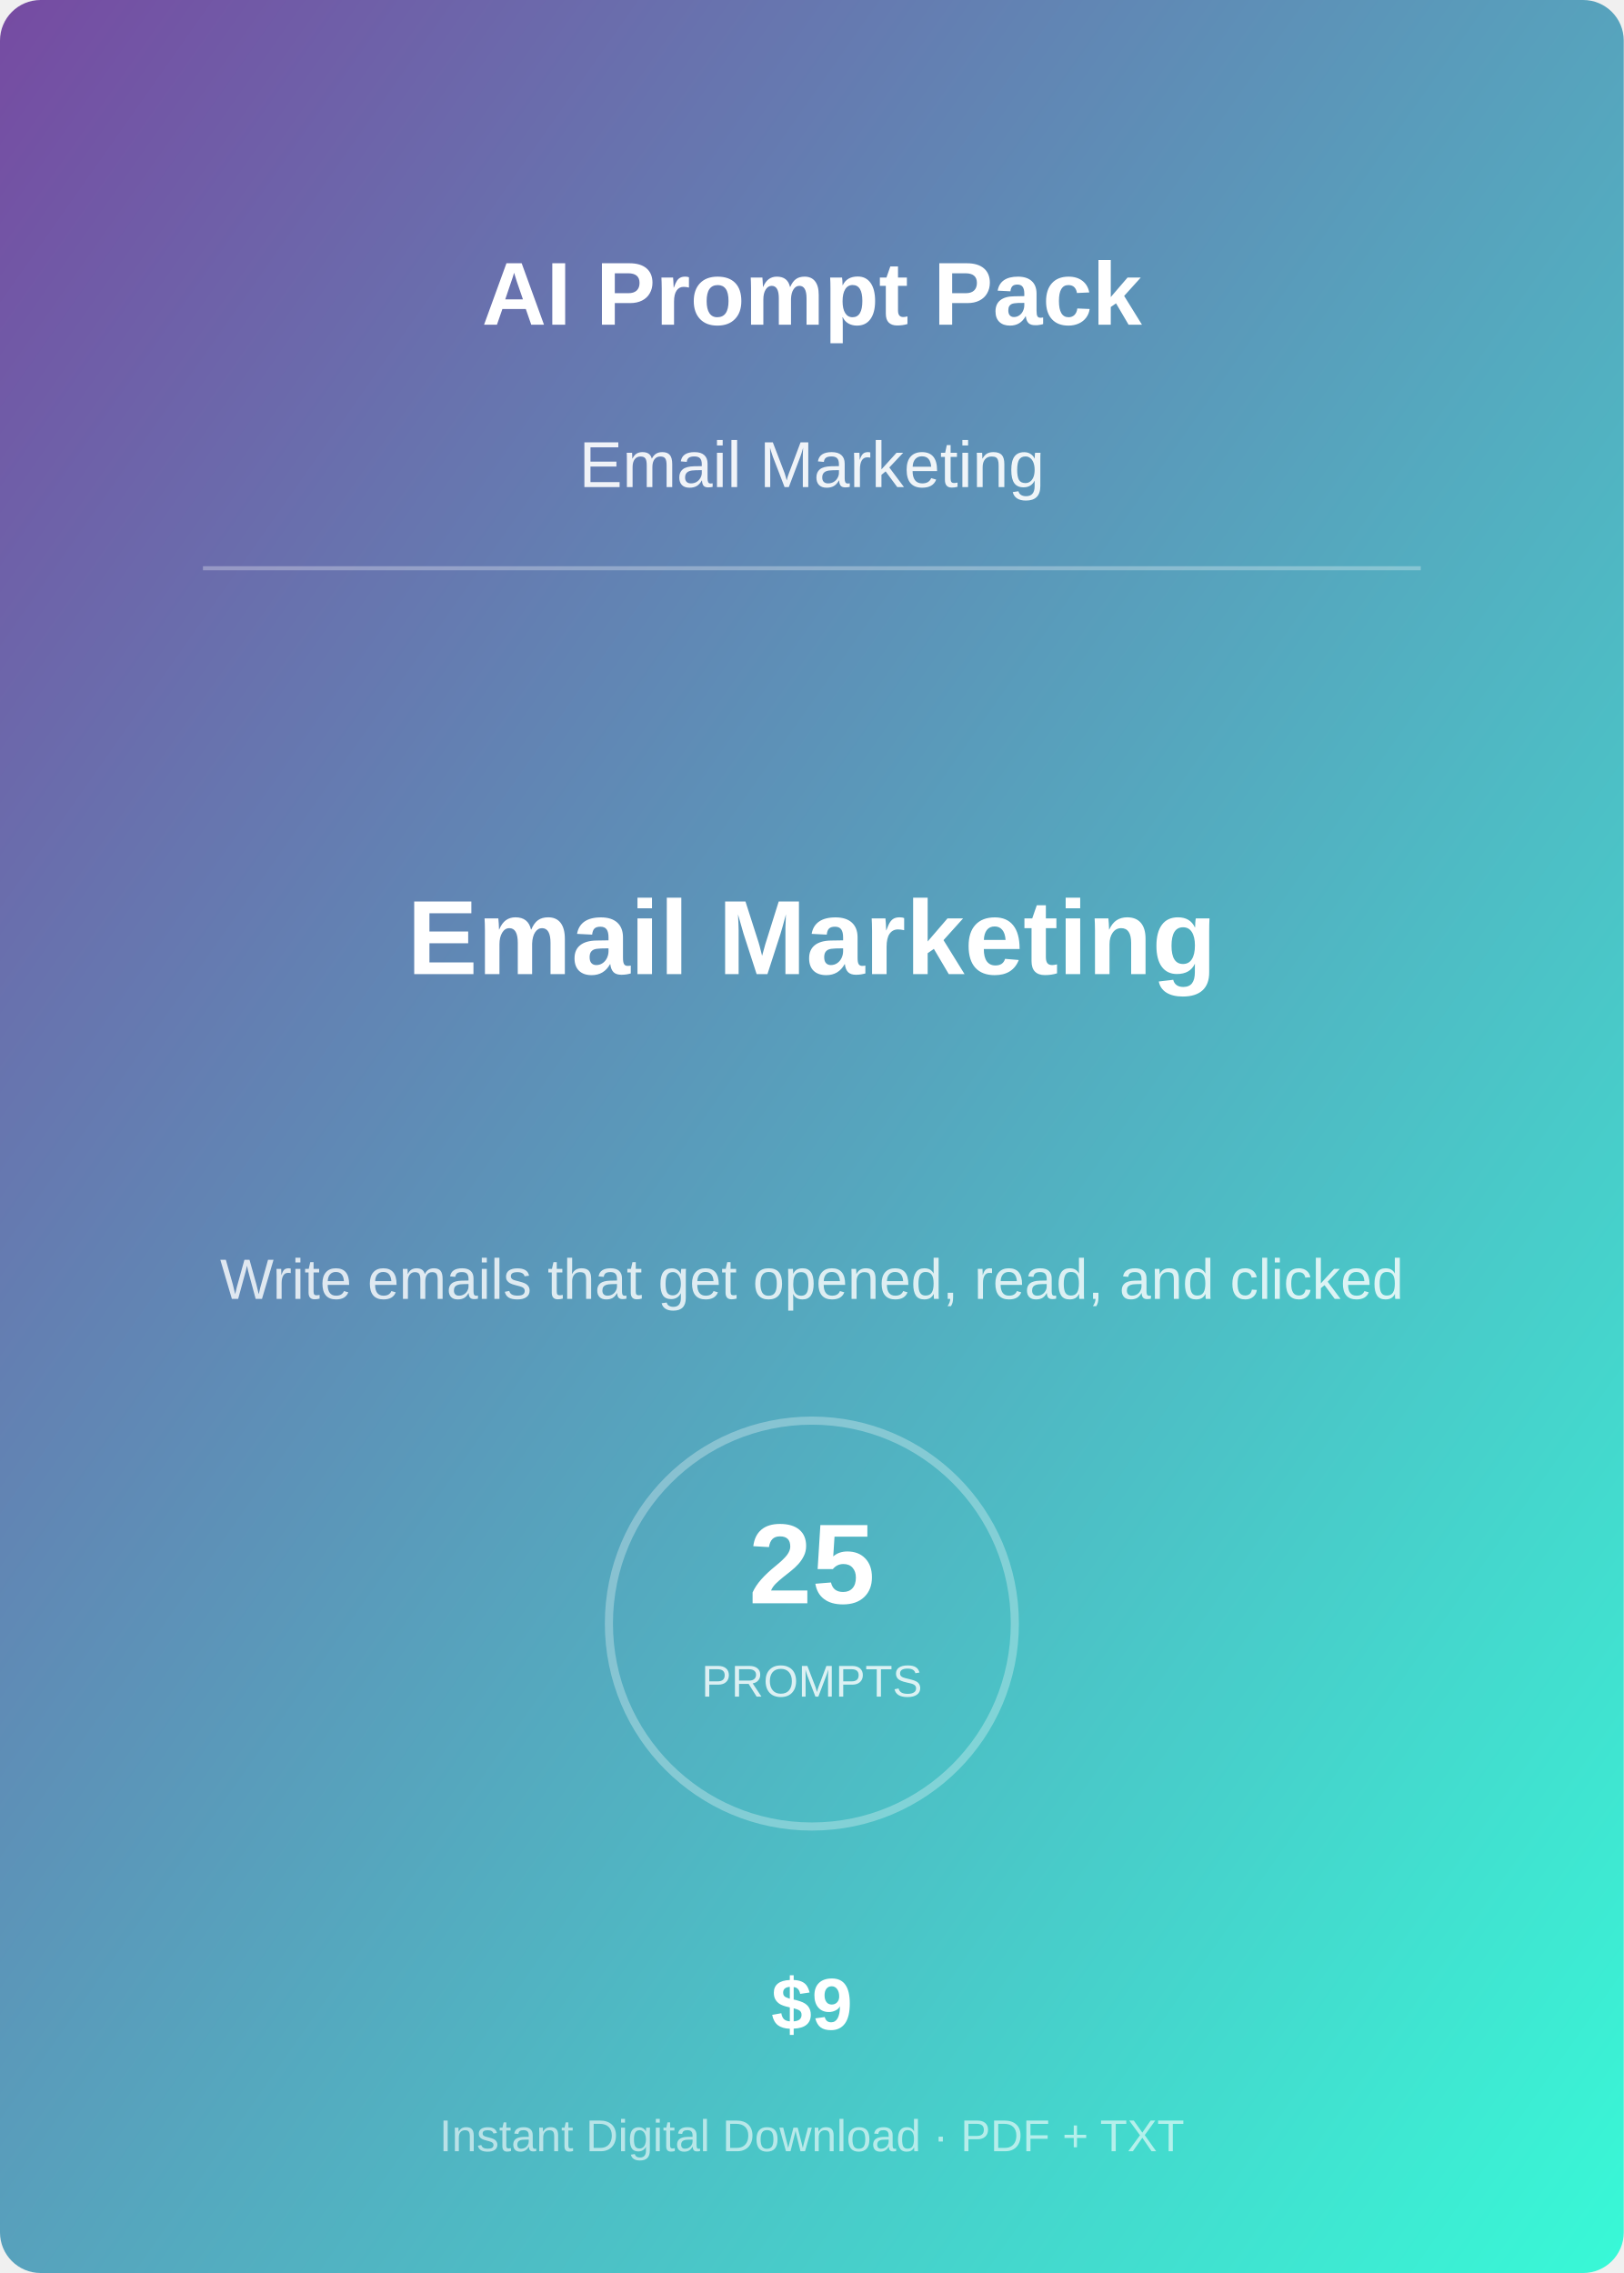
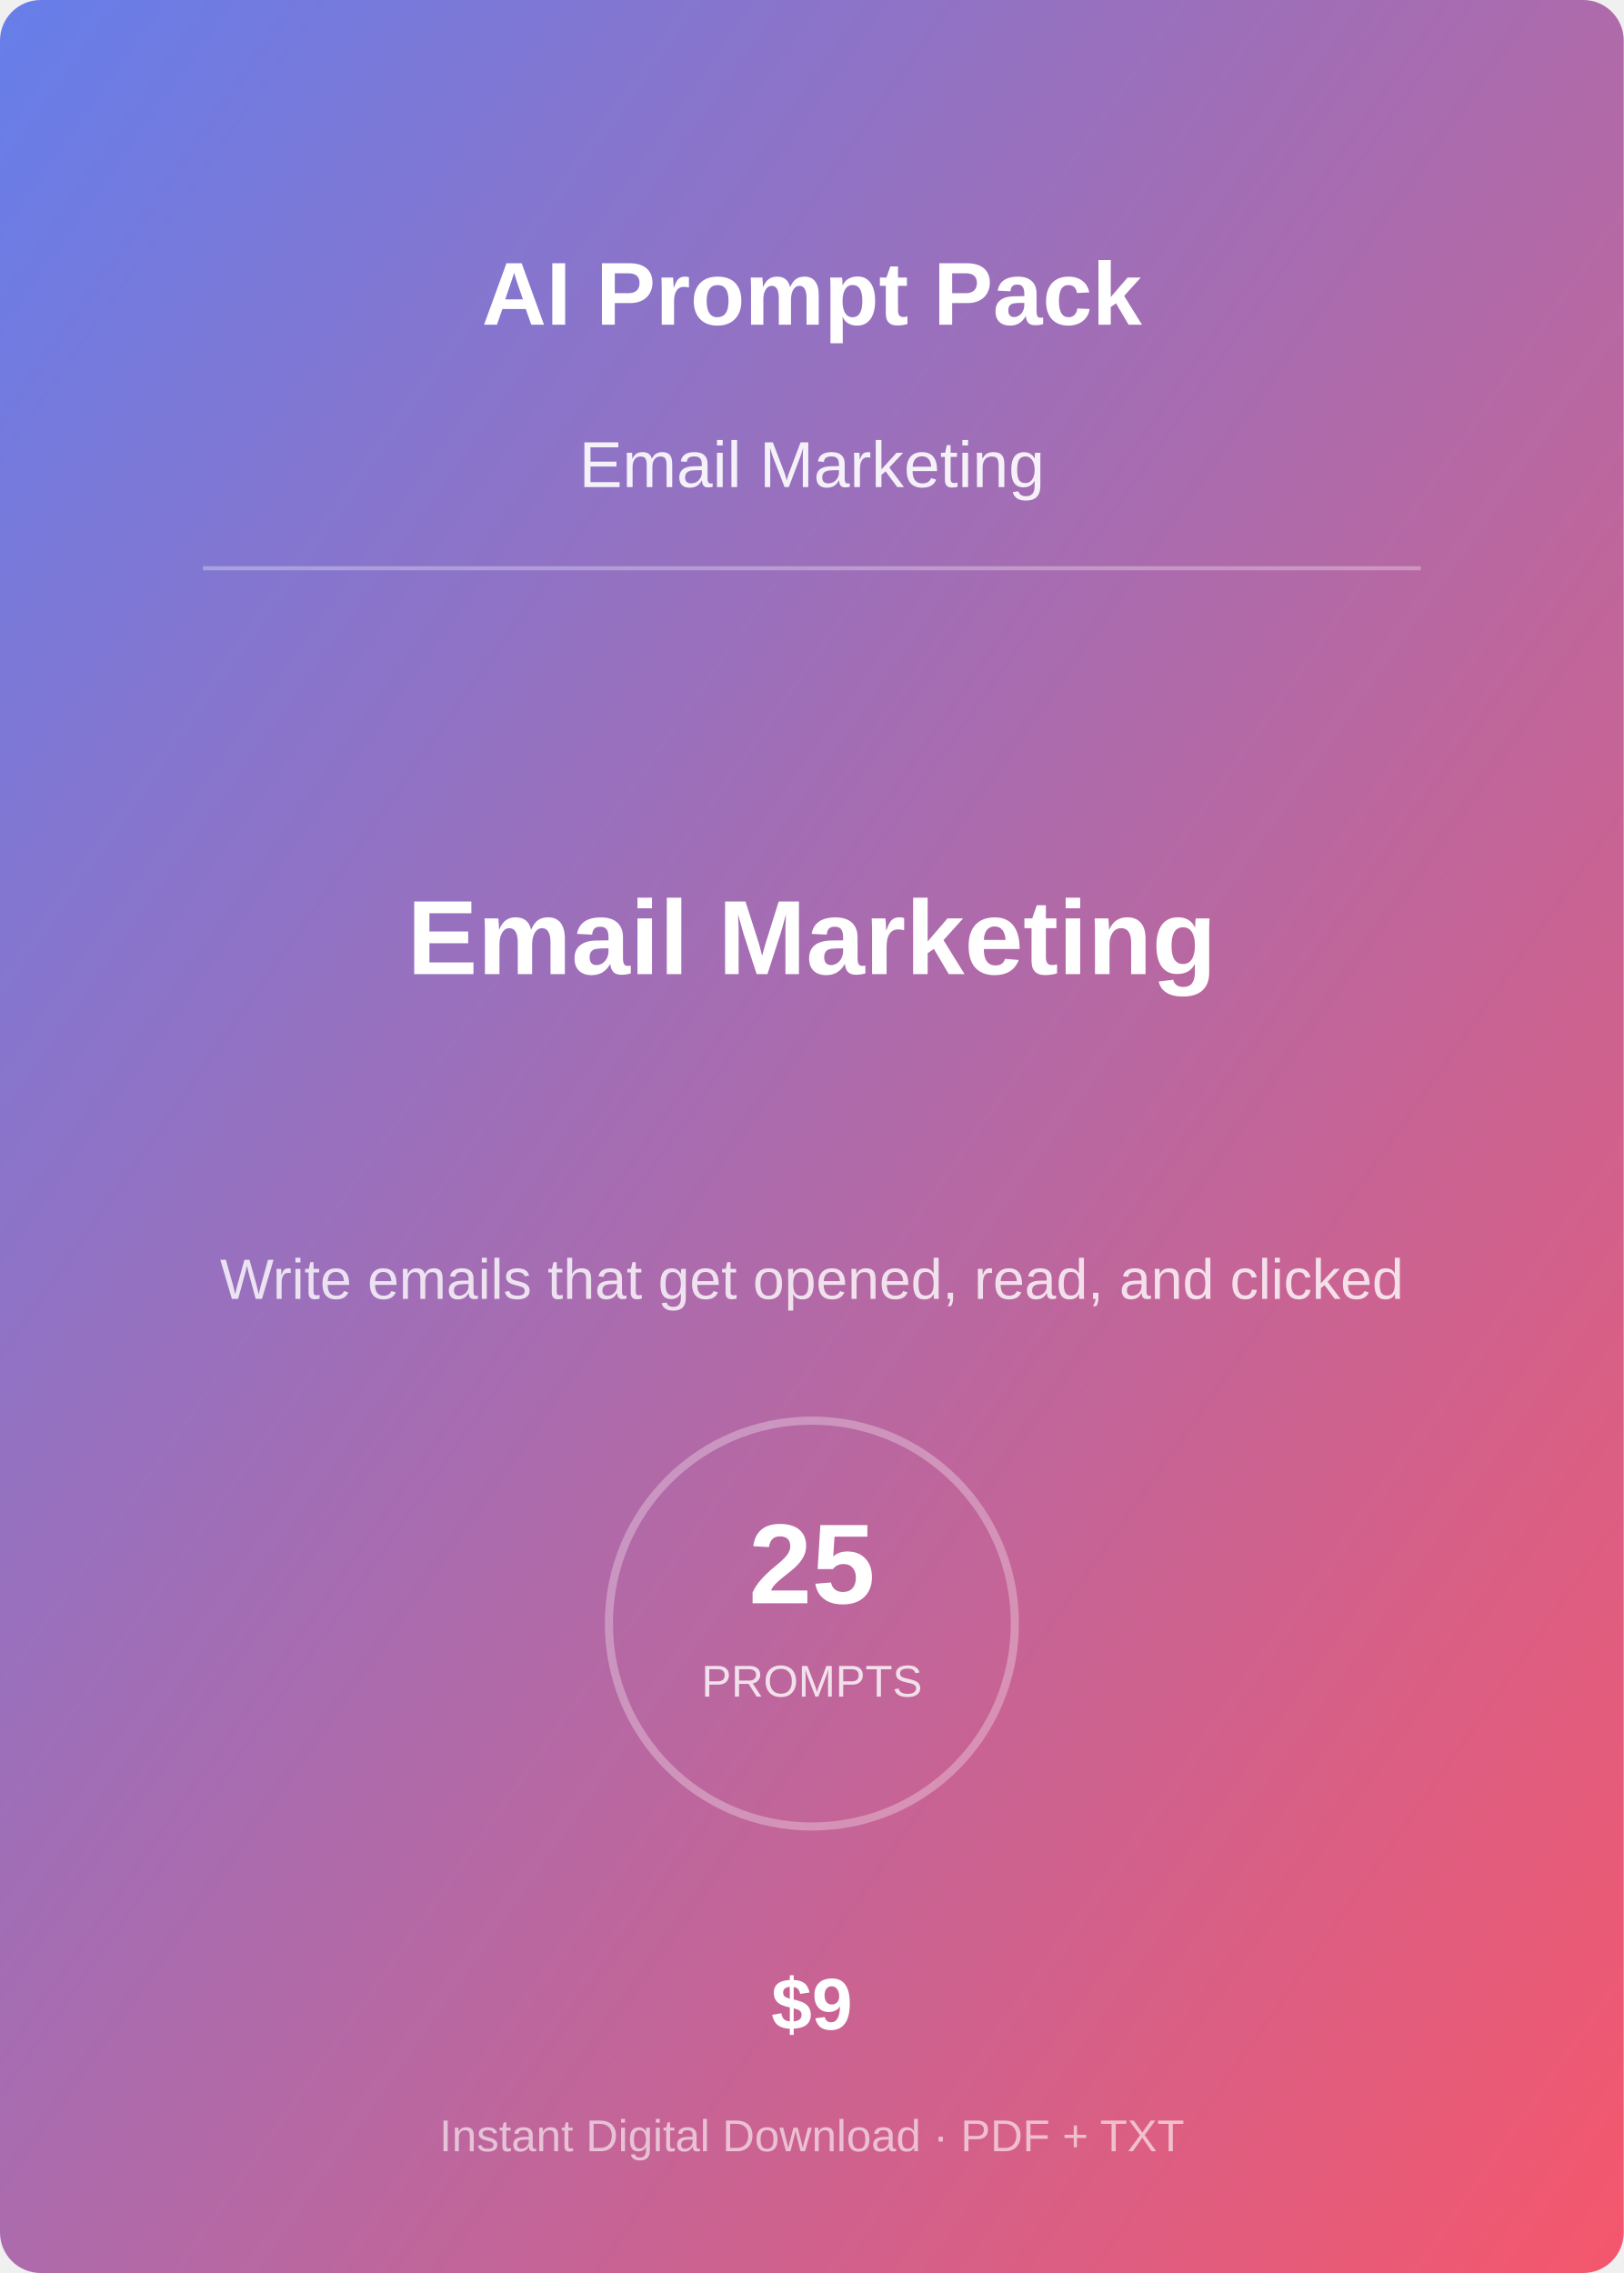
<svg xmlns="http://www.w3.org/2000/svg" viewBox="0 0 400 560">
  <defs>
    <linearGradient id="bg" x1="0%" y1="0%" x2="100%" y2="100%">
-       <stop offset="0%" style="stop-color:#764ba2" />
-       <stop offset="100%" style="stop-color:#38f9d7" />
+       <stop offset="0%" style="stop-color:#667eea" />
+       <stop offset="100%" style="stop-color:#f5576c" />
    </linearGradient>
  </defs>
  <rect width="400" height="560" fill="url(#bg)" rx="10" />
  <text x="200" y="80" text-anchor="middle" font-family="Arial,sans-serif" font-size="22" font-weight="bold" fill="#fff">AI Prompt Pack</text>
  <text x="200" y="120" text-anchor="middle" font-family="Arial,sans-serif" font-size="16" fill="#fff" opacity="0.9">Email Marketing</text>
  <line x1="50" y1="140" x2="350" y2="140" stroke="#fff" stroke-width="1" opacity="0.3" />
  <text x="200" y="240" text-anchor="middle" font-family="Arial,sans-serif" font-size="26" font-weight="bold" fill="#fff">Email Marketing</text>
  <text x="200" y="320" text-anchor="middle" font-family="Arial,sans-serif" font-size="14" fill="#fff" opacity="0.8">Write emails that get opened, read, and clicked</text>
  <circle cx="200" cy="400" r="50" fill="none" stroke="#fff" stroke-width="2" opacity="0.3" />
  <text x="200" y="395" text-anchor="middle" font-family="Arial,sans-serif" font-size="28" font-weight="bold" fill="#fff">25</text>
  <text x="200" y="418" text-anchor="middle" font-family="Arial,sans-serif" font-size="11" fill="#fff" opacity="0.8">PROMPTS</text>
  <text x="200" y="500" text-anchor="middle" font-family="Arial,sans-serif" font-size="18" font-weight="bold" fill="#fff">$9</text>
  <text x="200" y="530" text-anchor="middle" font-family="Arial,sans-serif" font-size="11" fill="#fff" opacity="0.6">Instant Digital Download · PDF + TXT</text>
</svg>
